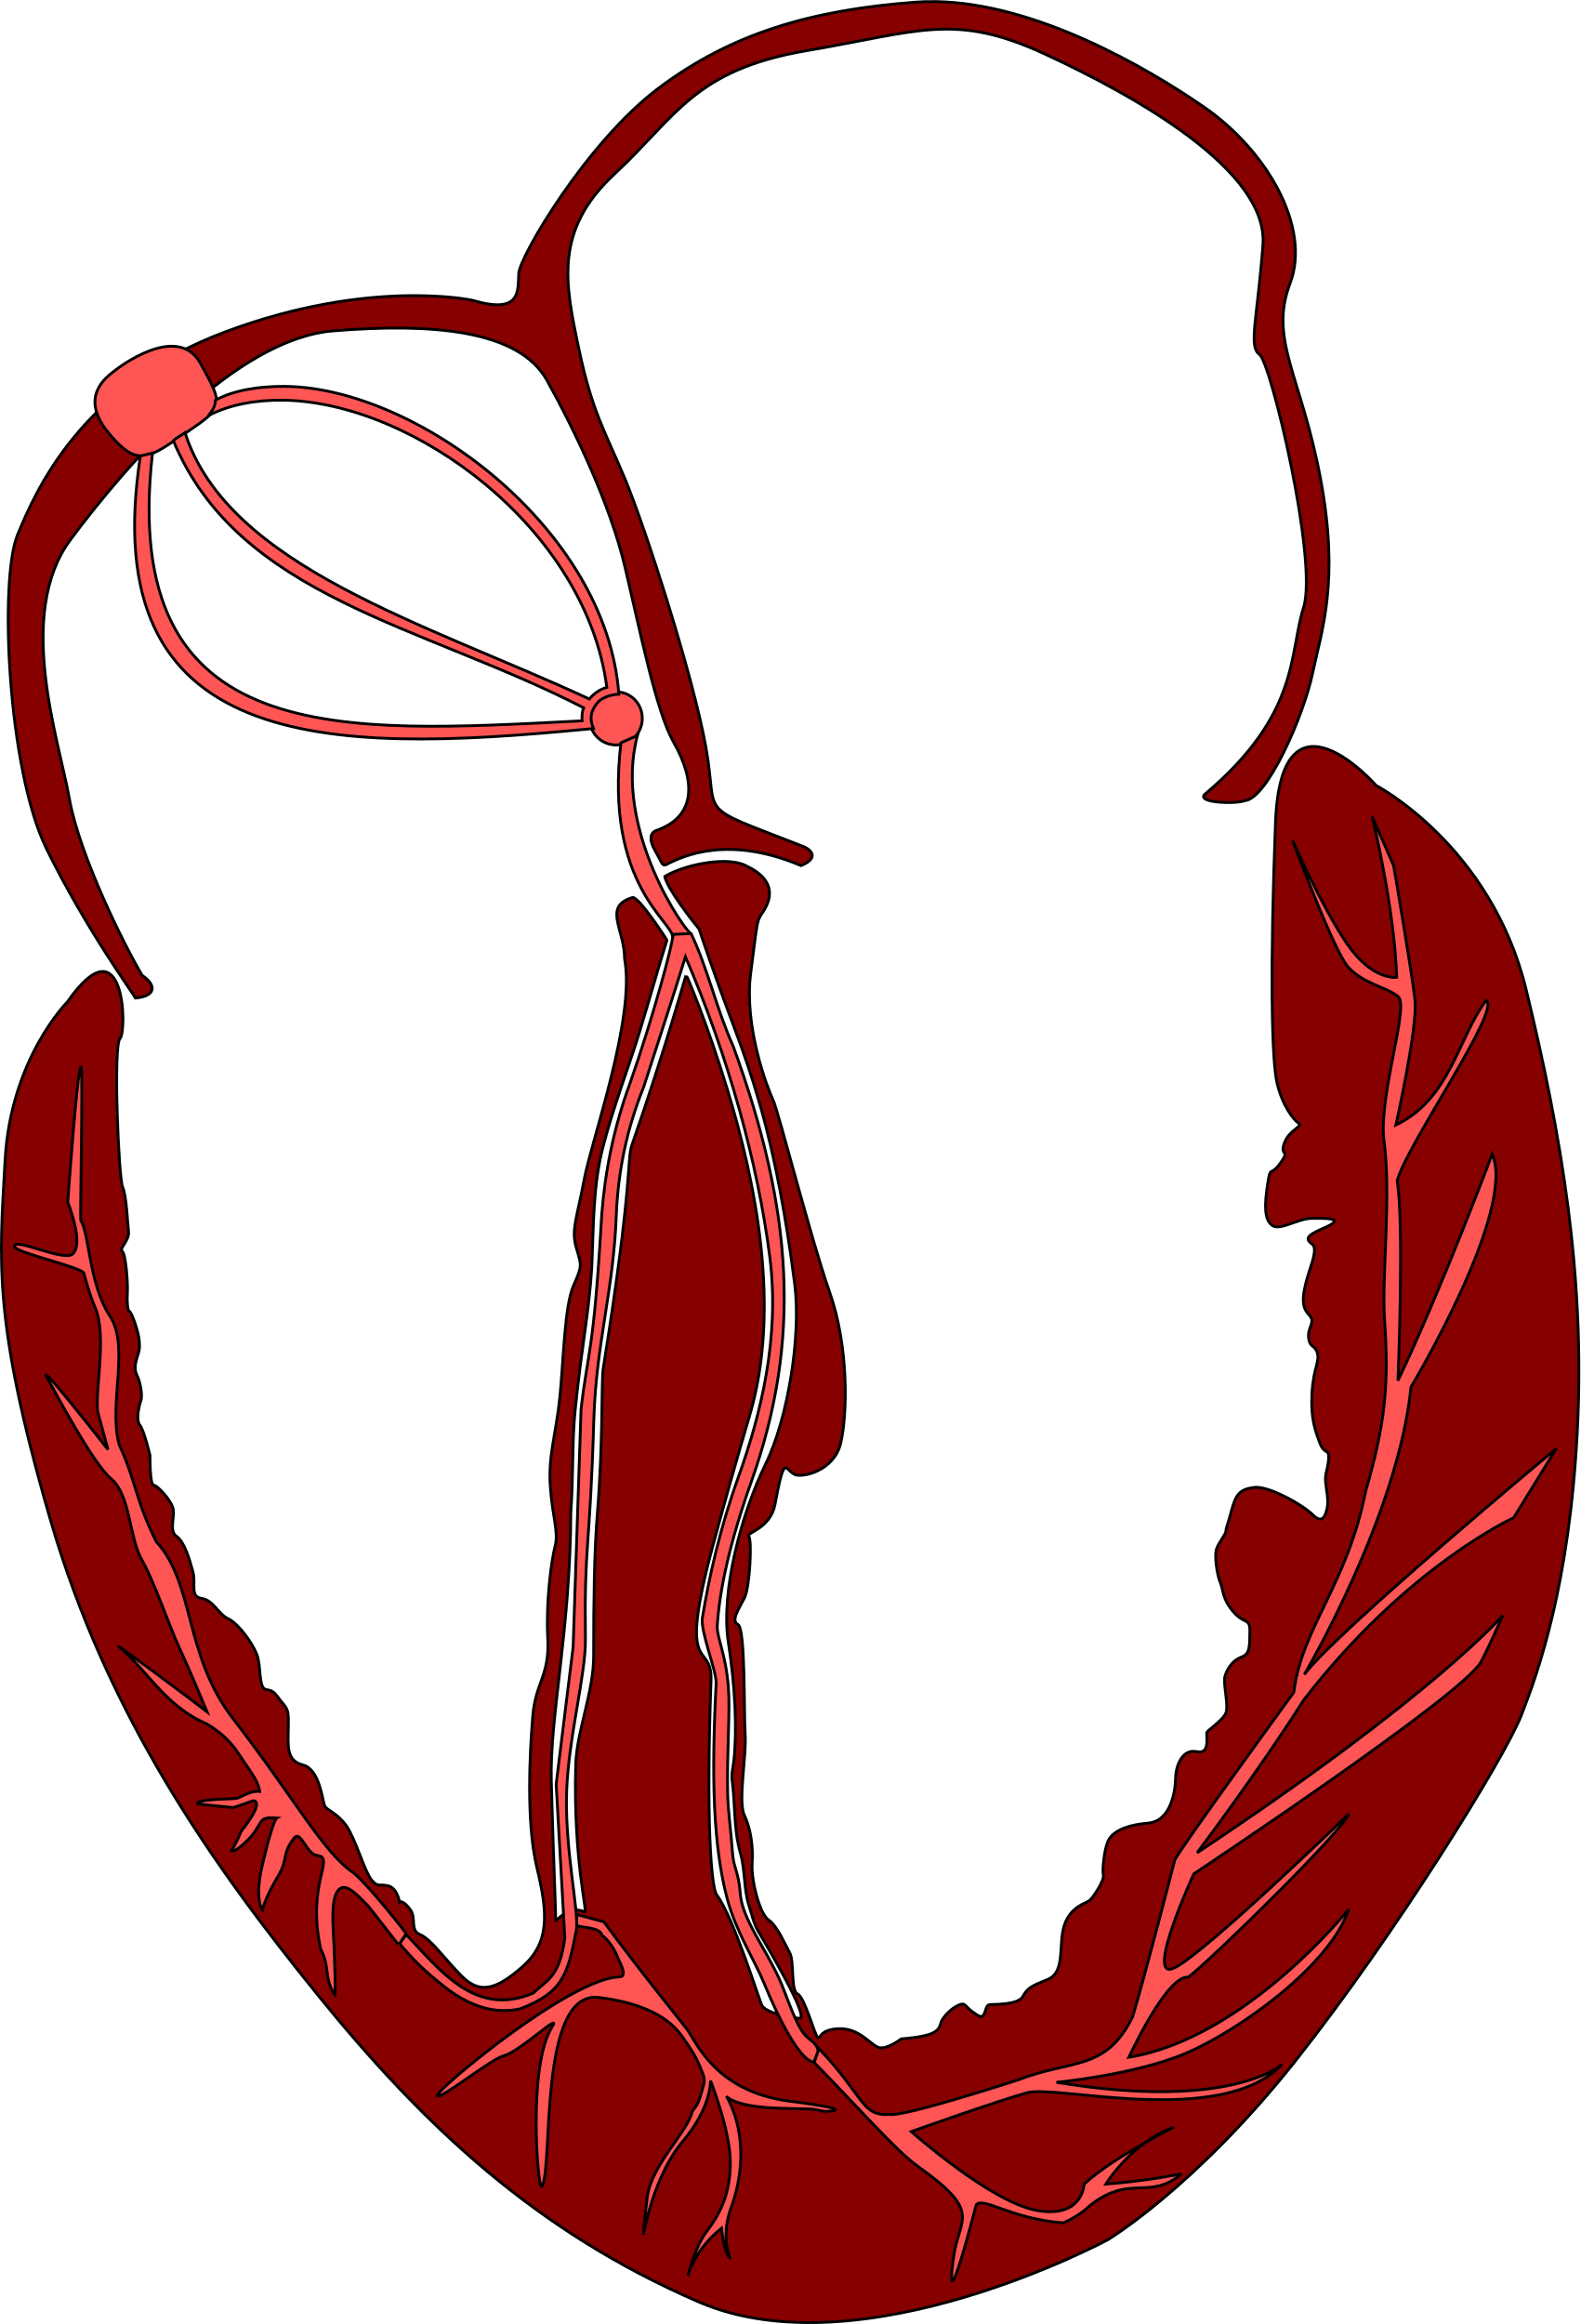
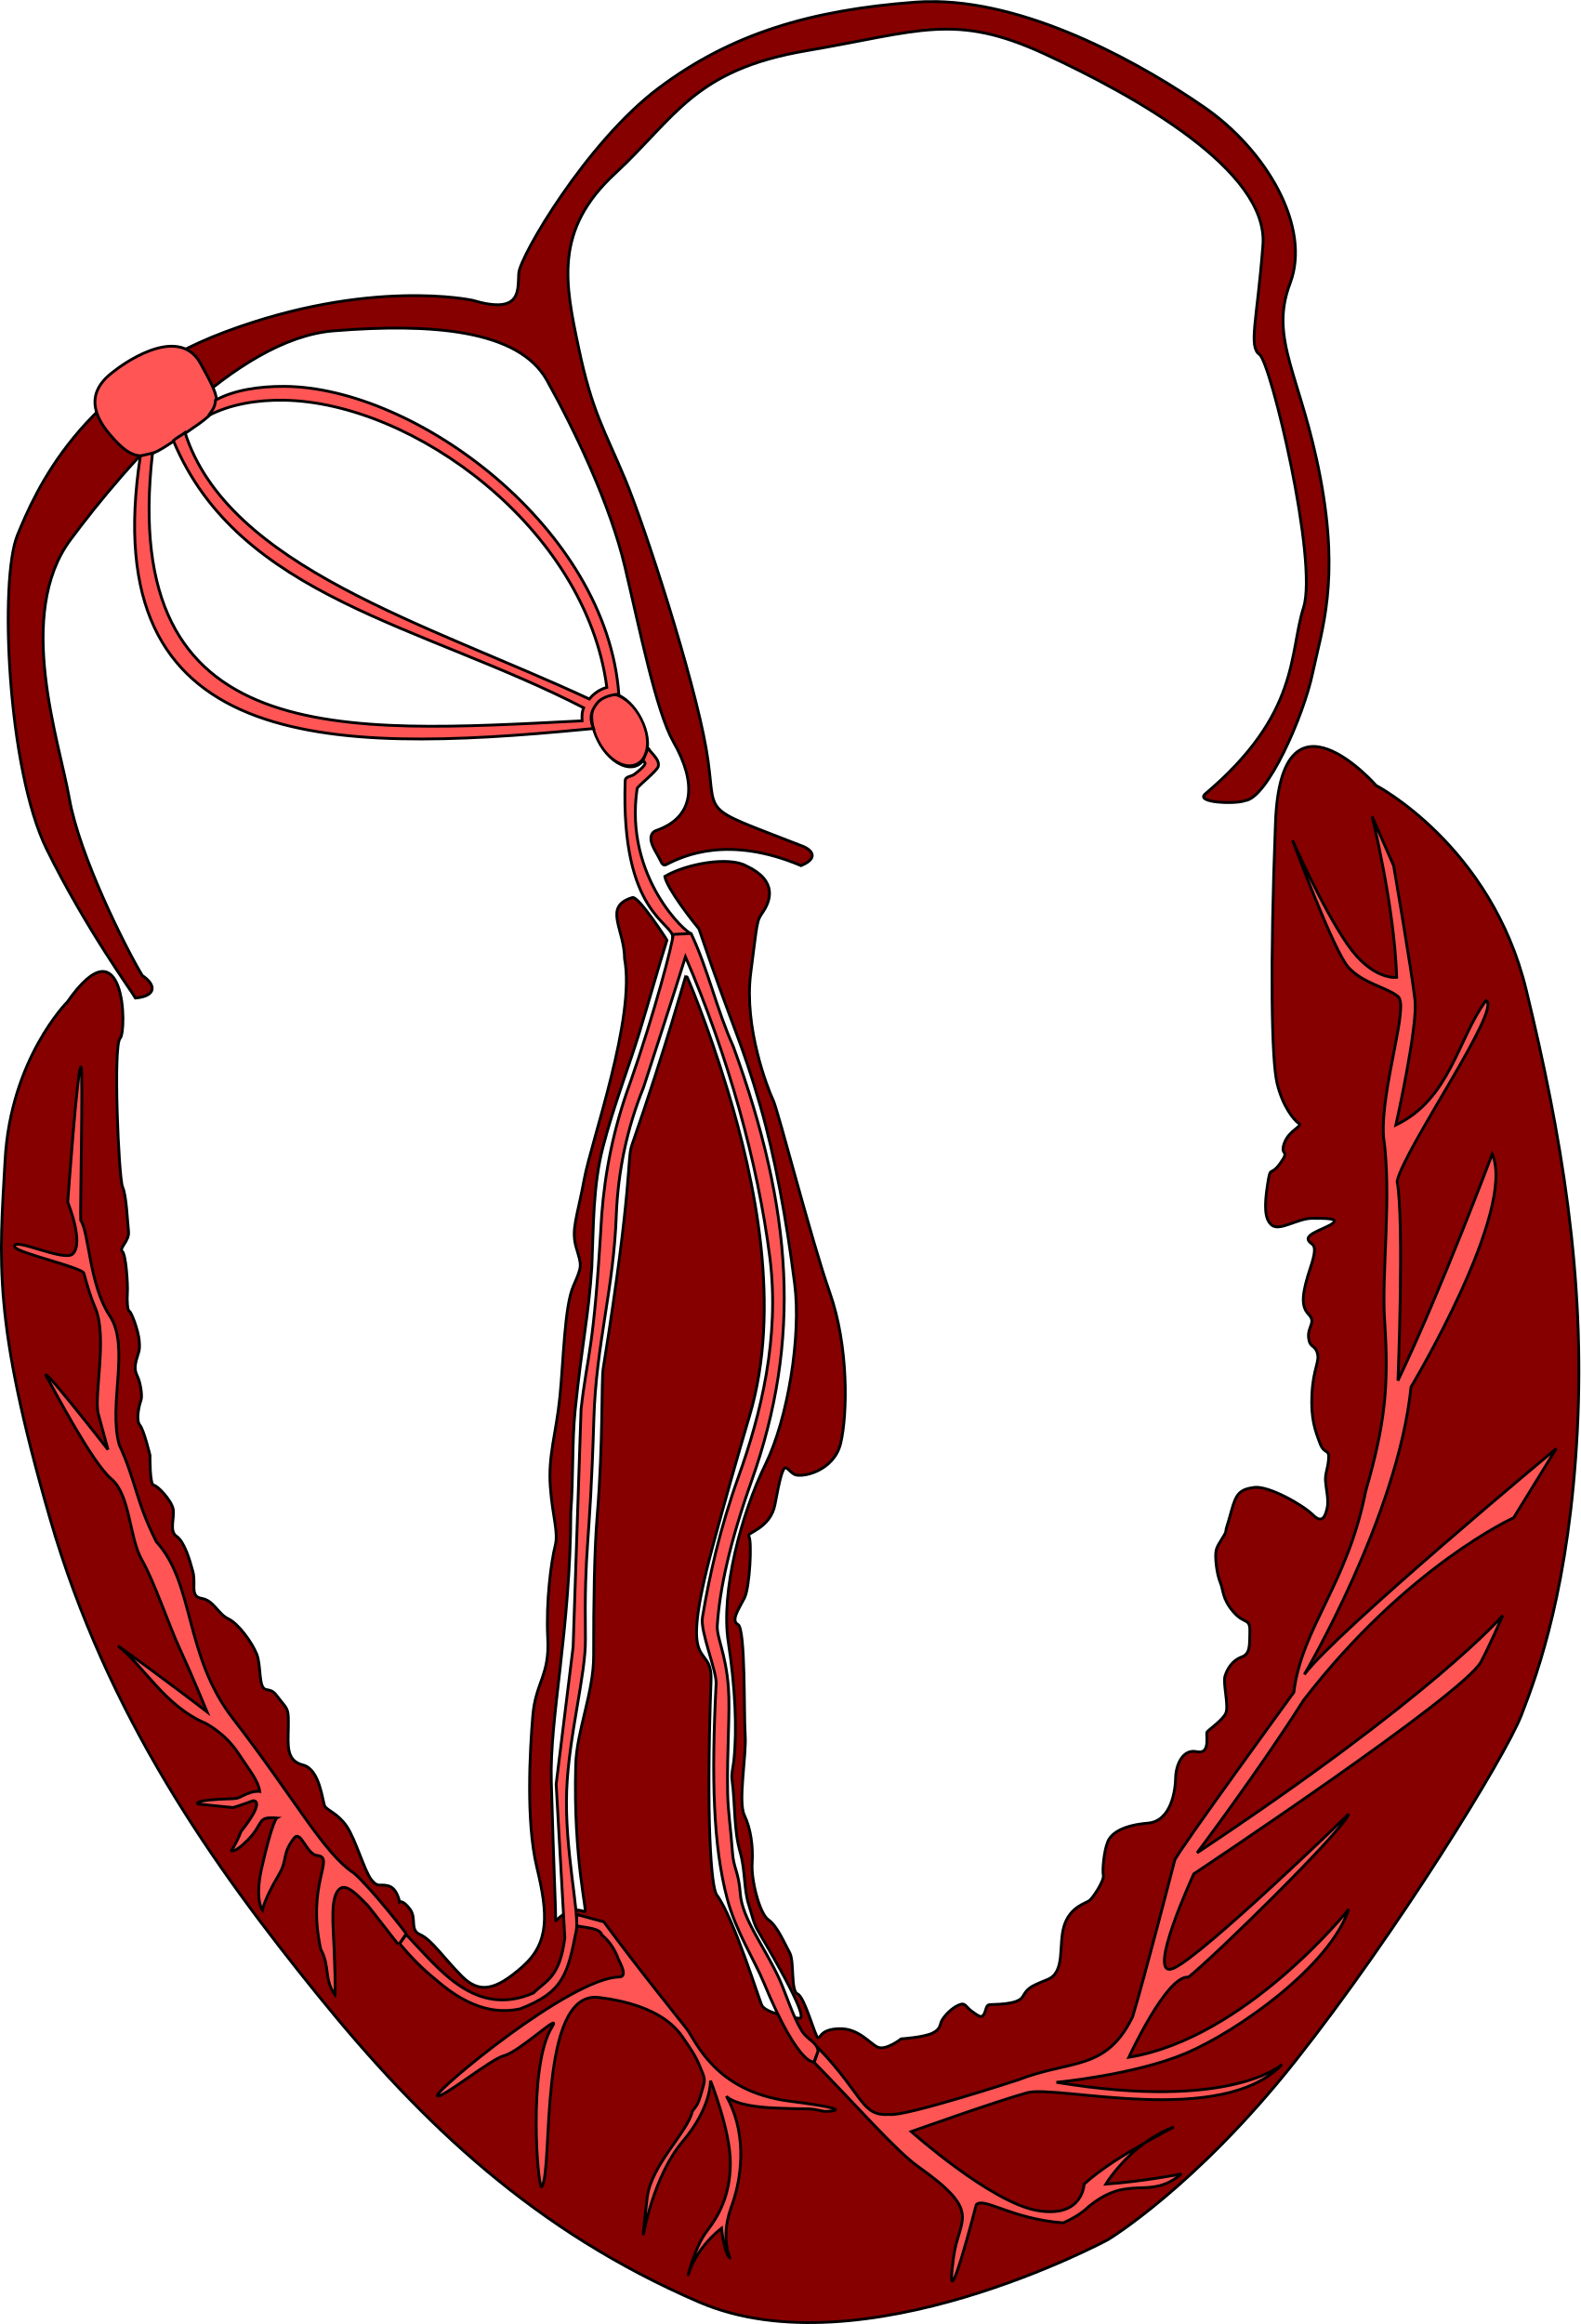
<svg xmlns="http://www.w3.org/2000/svg" id="svg2876" version="1.1" width="564.122" height="829.481">
  <defs id="defs2880">
    </defs>
-   <path style="fill:#ff5555;fill-opacity:1;stroke:#000000;stroke-width:1px;stroke-linecap:butt;stroke-linejoin:miter;stroke-opacity:1" id="atrioventricular_node" d="m 337.21,294.665 a 9.407,9.407 0 1 1 -18.813,0 9.407,9.407 0 1 1 18.813,0 z" transform="translate(-107.9316,-38.2684)">
+   <path style="fill:#ff5555;fill-opacity:1;stroke:#000000;stroke-width:1px;stroke-linecap:butt;stroke-linejoin:miter;stroke-opacity:1" id="atrioventricular_node" d="m 337.21,294.665 a 9.407,9.407 0 1 1 -18.813,0 9.407,9.407 0 1 1 18.813,0 z" transform="matrix(0.8166056,-0.4160813,0.666574,1.308225,-242.9202,11.38277)">
    </path>
  <path style="fill:#860000;fill-opacity:1;stroke:#000000;stroke-width:1px;stroke-linecap:butt;stroke-linejoin:miter;stroke-opacity:1" d="m 333.775,0.556 c -2.384,-0.032 -4.751,0.042 -7.094,0.219 -37.49,2.822 -65.701,11.275 -91.5,30.625 -25.799,19.35 -49.597,60.078 -50,66.125 -0.403,6.047 1.206,14.897 -16.531,9.656 0,0 -36.682,-8.068 -88.281,11.281 -51.599,19.35 -67.706,56.841 -74.156,72.562 -6.45,15.722 -3.64,83.472 10.469,112.094 14.109,28.621 30.874,51.493 31.681,53.105 7.363,-0.682 7.598,-4.561 2.406,-8.062 -6.047,-10.078 -22.396,-42.64 -26.024,-63.199 -3.628,-20.559 -19.346,-65.707 0.406,-92.312 19.753,-26.606 58.835,-71.741 93.906,-74.562 35.071,-2.822 66.141,-0.421 76.219,17.719 10.078,18.14 22.572,44.36 27.812,66.531 5.241,22.171 11.161,51.681 17.312,62.469 8.133,14.263 7.987,26.702 -6.136,31.619 -1.011,0.352 -1.994,1.27 -1.891,3.005 -0.045,2.279 2.804,6.327 2.924,6.848 0.63,0.853 0.982,3.108 2.572,2.291 6.223,-3.202 22.244,-10.523 48.093,0.394 7.673,-3.249 2.169,-6.345 0.771,-6.855 -39.102,-15.318 -30.212,-9.498 -34.646,-34.895 -4.434,-25.396 -21.744,-79.01 -29,-96.344 -7.256,-17.334 -11.694,-23.772 -16.531,-46.75 -4.837,-22.978 -8.862,-41.938 12.906,-62.094 21.768,-20.156 28.188,-37.085 68.5,-43.938 40.312,-6.853 52.813,-13.697 85.062,1.219 32.249,14.915 79.828,41.519 77.812,68.125 -2.016,26.606 -5.25,36.272 -1.219,39.094 4.031,2.822 20.959,73.785 15.719,90.312 -5.241,16.528 -1.201,37.879 -35.062,66.5 -3.82,3.211 10.777,3.757 14.125,2.438 8.062,-0.806 20.963,-30.244 24.188,-45.562 3.225,-15.318 9.665,-32.66 2.812,-69.344 -6.853,-36.684 -18.534,-49.563 -10.875,-69.719 7.659,-20.156 -8.485,-47.588 -30.656,-62.906 -20.786,-14.361 -60.339,-37.211 -96.094,-37.688 l 5e-5,-5e-5 z" id="atria">
    </path>
  <path style="fill:#ff5555;fill-opacity:1;stroke:#000000;stroke-width:1px;stroke-linecap:butt;stroke-linejoin:miter;stroke-opacity:1" d="m 41.442,131.934 c 0,0 21.869,-17.233 30.133,-2.217 8.264,15.016 8.465,15.52 -4.938,24.59 -13.404,9.07 -17.334,13.001 -27.815,0.302 -10.481,-12.698 -1.618,-19.58 2.62,-22.675 z" id="sinoatrial_node">
    </path>
  <path style="fill:#ff5555;fill-opacity:1;stroke:#000000;stroke-width:1px;stroke-linecap:butt;stroke-linejoin:miter;stroke-opacity:1" d="m 101.375,137.906 c -8.7,-0.032 -17.733,1.244 -24.444,4.916 -0.109,2.742 -1.51,4.023 -2.497,5.504 7.688,-4.007 17.237,-5.642 26.909,-5.482 46.242,0.764 107.868,45.756 115.281,102.5 -2.717,0.752 -4.672,2.265 -6.25,4.156 -0.004,-0.003 -0.028,-0.029 -0.031,-0.031 C 152.563,222.627 81.434,202.459 66.052,154.418 c -1.139,0.875 -3.245,1.936 -4.176,2.842 23.339,56.077 88.932,65.751 146.467,95.365 -0.537,1.332 -0.635,2.257 -0.562,4.656 C 122.108,261.598 42.369,268.033 54.438,161.719 L 50.112,162.75 C 33.827,268.426 116.454,269.209 208.75,260.312 l 3.125,-0.281 c -1.452,-3.373 -1.113,-6.04 1.188,-8.938 2.222,-2.948 7.157,-3.308 7.844,-3.312 C 216.612,188.534 148.356,138.076 101.375,137.906 z" id="internodal_fibres">
    </path>
-   <path style="fill:#ff5555;fill-opacity:1;stroke:#000000;stroke-width:1px;stroke-linecap:butt;stroke-linejoin:miter;stroke-opacity:1" d="m 221.665,265.118 c -6.013,50.914 18.972,63.976 18.474,69.56 l 6.505,-1.566 c -1.294,0.451 -28.099,-37.059 -19.085,-70.614 l -5.894,2.62 z" id="bundle_of_his">
+   <path style="fill:#ff5555;fill-opacity:1;stroke:#000000;stroke-width:1px;stroke-linecap:butt;stroke-linejoin:miter;stroke-opacity:1" d="m 229.526,271.467 c -0.218,0.261 1.123,0.438 0.662,1.338 -0.671,1.308 -2.781,2.764 -3.482,3.374 -1.348,1.171 -3.474,0.752 -3.535,2.539 -1.643,47.834 17.454,50.522 16.969,55.96 l 6.505,-1.566 c -1.218,0.424 -23.938,-19.795 -19.204,-51.686 0.107,-0.722 7.046,-6.194 7.522,-7.83 0.833,-2.862 -3.809,-5.616 -3.473,-6.866 l -1.964,4.737 z" id="bundle_of_his">
    </path>
  <path style="fill:#860000;stroke:#000000;stroke-width:1px;stroke-linecap:butt;stroke-linejoin:miter;stroke-opacity:1;fill-opacity:1" d="m 24.049,357.592 c 0,0 -20.238,20.238 -22.234,56.439 -1.995,36.201 -4.561,56.724 15.963,127.701 20.523,70.976 58.149,123.995 95.776,170.458 37.626,46.463 77.818,84.374 135.967,109.458 58.149,25.084 145.944,-22.234 145.944,-22.234 0,0 31.355,-18.813 66.986,-63.85 35.631,-45.037 74.682,-108.032 80.668,-123.425 5.986,-15.392 17.103,-46.177 19.953,-101.476 2.85,-55.299 -5.701,-105.752 -18.243,-157.345 -12.542,-51.593 -53.589,-72.972 -53.589,-72.972 0,0 -33.92,-38.766 -35.916,13.112 -1.995,51.878 -1.425,84.944 0.57,93.21 1.995,8.266 5.986,13.112 7.696,14.252 1.71,1.14 -3.421,2.28 -5.131,7.126 -1.71,4.846 2.28,1.995 -1.425,7.126 -3.706,5.131 -3.421,0.285 -4.561,7.696 -1.14,7.411 -1.14,12.542 1.71,14.537 2.85,1.995 9.121,-2.565 14.252,-2.565 5.131,0 9.407,0 7.411,1.71 -1.995,1.71 -9.692,3.706 -8.836,5.986 0.855,2.28 3.991,0.285 0.855,9.692 -3.136,9.407 -3.556,13.959 -0.734,16.882 2.822,2.923 -0.403,4.333 0,8.264 0.403,3.93 2.217,2.419 3.124,5.543 0.907,3.124 -1.411,5.341 -1.915,14.411 -0.504,9.07 1.209,13.404 2.822,17.737 1.612,4.333 3.426,1.814 3.124,5.644 -0.302,3.83 -1.31,5.14 -1.109,7.962 0.202,2.822 1.209,6.752 0.605,9.473 -0.605,2.721 -1.612,6.047 -5.14,2.519 -3.527,-3.527 -15.822,-10.481 -20.962,-9.776 -5.14,0.705 -6.45,2.318 -8.062,8.264 -1.612,5.946 -1.915,6.047 -2.016,7.357 -0.101,1.31 -2.822,4.333 -3.426,6.651 -0.605,2.318 0.202,8.768 1.411,11.59 1.209,2.822 0.605,5.744 4.636,10.481 4.031,4.737 6.047,2.016 5.946,7.155 -0.101,5.14 0.101,7.962 -3.023,9.07 -3.124,1.109 -5.039,4.132 -5.845,6.752 -0.806,2.62 1.411,10.582 0.302,13.202 -1.109,2.62 -6.349,6.047 -6.752,6.853 -0.403,0.806 1.411,8.062 -3.628,6.954 -5.039,-1.109 -7.458,4.737 -7.558,9.372 -0.101,4.636 -1.612,15.419 -9.876,16.125 -8.264,0.705 -12.9,3.225 -14.311,6.551 -1.411,3.326 -2.016,10.38 -1.612,12.093 0.403,1.713 -3.628,7.962 -4.938,8.969 -1.31,1.008 -6.954,2.217 -9.07,9.07 -2.116,6.853 0.605,16.528 -5.946,19.148 -6.551,2.62 -7.055,3.124 -8.869,6.148 -1.814,3.023 -10.683,2.62 -11.892,2.822 -1.209,0.202 -1.109,2.016 -1.915,3.426 -0.806,1.411 -1.713,0.806 -4.233,-1.008 -2.519,-1.814 -2.318,-3.426 -4.938,-2.217 -2.62,1.209 -4.837,3.729 -5.744,5.241 -0.907,1.512 -0.302,3.225 -3.527,4.737 -3.225,1.512 -11.086,2.016 -11.086,2.016 0,0 -5.543,4.333 -8.465,2.923 -2.923,-1.411 -6.752,-6.752 -13.706,-6.551 -6.954,0.202 -6.551,3.628 -7.558,3.225 -1.008,-0.403 -4.737,-14.613 -7.256,-15.621 -2.519,-1.008 -1.109,-11.69 -2.822,-14.714 -1.713,-3.023 -4.342,-9.517 -7.566,-11.734 -3.225,-2.217 -6.24,-14.368 -5.837,-20.213 0.403,-5.845 -0.472,-12.337 -2.79,-17.174 -2.318,-4.837 0.806,-21.164 0.302,-28.621 -0.504,-7.458 0.157,-37.994 -2.564,-39.405 -2.721,-1.411 0.416,-5.703 2.331,-9.532 1.915,-3.83 2.721,-20.76 1.512,-21.97 -1.209,-1.209 7.76,-2.62 9.372,-11.388 1.612,-8.768 2.721,-13.101 3.729,-13.001 1.008,0.101 0.806,0.705 3.023,2.217 2.217,1.512 14.311,-0.705 16.729,-11.186 2.419,-10.481 2.822,-34.466 -3.93,-53.614 -6.752,-19.148 -18.335,-64.742 -20.249,-68.773 -1.915,-4.031 -10.488,-25.959 -7.969,-45.309 2.519,-19.35 2.016,-18.241 4.434,-21.869 2.419,-3.628 5.489,-11.017 -6.066,-16.359 -6.179,-3.423 -21.213,-0.839 -29.046,3.774 0.71,4.265 10.158,16.31 12.198,18.725 11.967,35.397 15.181,39.843 21.89,63.166 5.258,18.28 9.265,40.079 12.282,63.619 2.367,18.463 -2.414,47.959 -10.418,64.301 -8.64,17.64 -16.039,45.56 -13.289,63.413 2.457,15.946 3.213,31.054 1.969,42.536 -0.246,2.275 -0.926,4.509 -0.633,6.664 1.244,9.135 0.531,17.567 2.93,25.96 1.883,6.587 1.193,13.025 3.111,18.893 1.038,3.175 1.641,6.387 3.17,8.97 17.377,29.344 15.833,31.099 15.024,31.289 -0.558,0.131 -11.437,-1.361 -13.489,-4.42 -0.853,-1.272 -9.979,-31.312 -16.204,-39.593 -1.941,-2.582 -3.881,-25.977 -2.038,-76.466 0.544,-14.908 -12.312,0.102 0.625,-48.028 4.025,-14.976 8.641,-31.371 13.119,-46.456 11.494,-38.721 1.964,-84.093 -7.783,-116.148 -7.494,-24.646 -14.767,-41.42 -14.85,-41.248 -0.382,0.794 -7.057,25.35 -19.385,60.794 -1.752,5.037 0.421,13.239 -10.218,79.65 -0.695,4.336 0.04,26.088 -2.146,52.574 -1.001,12.127 -1.299,31.172 -1.263,49.891 0.026,13.274 -6.073,26.781 -6.404,39.056 -0.924,34.278 4.448,52.952 3.176,52.398 -5.901,-2.565 -10.319,3.632 -10.314,3.215 0.042,-3.641 -0.716,-18.545 -1.575,-49.759 -0.631,-22.924 6.814,-53.66 6.973,-96.294 0.911,-11.279 0.402,-25.068 1.531,-36.074 2.562,-24.971 4.779,-33.412 5.962,-51.212 0.63,-14.436 0.378,-28.863 3.955,-42.719 3.828,-14.831 9.082,-28.171 13.001,-40.908 3.599,-11.697 6.9,-23.721 9.858,-33.021 0.038,-0.119 -10.15,-15.903 -12.344,-15.229 -10.599,3.256 -2.821,11.155 -2.769,21.925 3.964,20.953 -11.892,64.902 -14.411,78.608 -2.519,13.706 -4.759,17.892 -2.844,24.442 1.915,6.551 2.217,6.248 -1.008,13.605 -3.225,7.357 -3.527,26.606 -4.837,39.606 -1.31,13 -4.233,20.962 -3.426,32.048 0.806,11.086 3.023,16.225 1.713,21.264 -1.31,5.039 -3.326,19.652 -2.62,32.955 0.705,13.303 -4.333,15.52 -5.341,27.613 -1.008,12.093 -2.526,37.632 1.465,54.165 3.991,16.533 4.561,26.794 -5.131,35.346 -9.692,8.551 -15.393,9.692 -21.664,3.421 -6.271,-6.271 -10.832,-13.112 -14.822,-14.822 -3.991,-1.71 -1.14,-5.701 -3.706,-9.121 -2.565,-3.421 -3.706,-2.565 -3.706,-2.565 0,0 -0.811,-4.947 -4.036,-5.753 -3.225,-0.806 -3.628,0.806 -6.047,-2.217 -2.419,-3.023 -5.644,-14.512 -8.869,-19.148 -3.225,-4.636 -6.954,-5.543 -7.76,-7.155 -0.806,-1.612 -1.713,-13.101 -7.76,-14.613 -6.047,-1.512 -5.341,-6.954 -5.241,-13.202 0.101,-6.248 0,-6.45 -2.419,-9.372 -2.419,-2.923 -2.519,-3.93 -5.442,-4.333 -2.923,-0.403 -1.713,-8.465 -3.426,-12.698 -1.713,-4.233 -6.551,-10.884 -10.179,-12.597 -3.628,-1.713 -5.14,-6.551 -9.473,-7.256 -4.333,-0.705 -1.915,-5.039 -3.124,-9.574 -1.209,-4.535 -3.124,-10.783 -5.845,-12.597 -2.721,-1.814 -0.605,-6.752 -1.209,-9.776 -0.605,-3.023 -5.543,-8.365 -6.954,-8.465 -1.411,-0.101 -1.31,-10.683 -1.31,-10.683 0,0 -2.116,-8.969 -3.628,-10.783 -1.512,-1.814 -0.202,-7.155 0.403,-8.768 0.605,-1.612 -0.202,-6.349 -1.109,-8.264 -0.907,-1.915 -1.31,-3.225 -0.504,-6.248 0.806,-3.023 1.31,-3.023 1.008,-6.752 -0.302,-3.729 -2.822,-10.38 -3.527,-10.582 -0.705,-0.202 -0.907,-3.93 -0.705,-6.752 0.202,-2.822 -0.504,-13.504 -1.814,-14.613 -1.31,-1.109 2.62,-3.729 2.217,-7.155 -0.403,-3.426 -0.705,-12.698 -2.116,-15.822 -1.411,-3.124 -3.426,-50.591 -0.907,-53.01 2.519,-2.419 1.915,-42.73 -18.803,-13.056 z" id="ventricles">
    </path>
  <path style="fill:#ff5555;stroke:#000000;stroke-width:1px;stroke-linecap:butt;stroke-linejoin:miter;stroke-opacity:1;fill-opacity:1" d="m 240.303,333.493 c -0.158,3.315 -6.769,28.401 -15.267,52.746 -6.004,16.317 -9.057,31.979 -10.229,47.222 -2.906,50.313 -4.954,48.287 -7.384,69.54 l -2.833,84.833 -6.054,48.956 3.091,54.809 c -1.778,14.414 -6.913,15.406 -11.208,19.751 -20.852,8.983 -33.603,-8.566 -45.408,-20.838 l -2.361,3.195 c 5.258,6.29 9.053,9.799 15.212,14.78 12.684,10.257 22.29,9.654 27.774,8.523 15.407,-5.909 16.992,-12.222 20.094,-28.029 1.171,-5.967 -4.211,-28.778 -3.444,-49.775 0.706,-19.343 6.845,-41.613 6.695,-54.024 -0.427,-35.337 1.53,-29.932 3.013,-78.758 0.819,-26.969 7.109,-46.295 8.02,-72.959 0.64,-15.392 3.719,-30.54 9.732,-45.394 4.781,-14.919 10.166,-31.134 14.947,-46.564 15.246,35.318 25.84,73.616 30.116,107.223 3.652,28.704 -3.279,56.315 -11.132,78.187 -6.822,19.001 -10.444,35.663 -12.926,50.387 -0.846,5.017 5.121,19.051 4.887,23.635 -1.719,33.721 -1.069,57.703 3.938,76.68 3.079,11.67 9.804,22.094 12.952,29.707 13.405,32.417 18.86,28.503 18.121,28.428 l 1.411,-3.628 c -0.464,-3.466 -3.686,-3.804 -5.923,-7.409 -3.113,-5.015 -5.641,-13.334 -7.93,-18.359 -5.268,-11.566 -13.27,-21.44 -13.941,-30.468 -0.599,-8.059 -2.399,-8.88 -2.807,-14.896 -0.534,-7.887 -1.593,-14.424 -1.713,-21.188 -0.274,-15.489 0.951,-28.736 0.262,-37.669 -0.941,-12.183 -4.223,-17.661 -3.948,-21.992 0.811,-12.77 4.443,-29.624 12.169,-51.383 17.918,-50.467 14.945,-96.61 -6.531,-155.436 -5.878,-12.987 -8.904,-27.305 -14.988,-40.121 l -6.403,0.286 z" id="bundle_branches">
    </path>
  <path style="fill:#ff5555;fill-opacity:1;stroke:#000000;stroke-width:1px;stroke-linecap:butt;stroke-linejoin:miter;stroke-opacity:1" d="m 290.648,736.138 c 15.308,15.579 29.169,31.525 37.108,37.148 23.299,16.508 14.483,18.259 12.638,32.417 -3.658,26.849 8.116,-18.82 8.116,-18.82 2.778,-2.778 12.341,5.017 30.965,6.507 0,0 5.368,-2.066 9.455,-6.058 14.554,-11.648 21.161,-1.694 32.813,-11.406 0,0 -13.406,2.661 -27,3.625 0,0 4.909,-8.144 13.875,-14.688 -7.085,4.007 -15.572,9.184 -21.625,14.688 0,0 -0.337,12.32 -16.841,9.406 -16.5,-2.91 -44.858,-28.158 -44.858,-28.158 0,0 30.74,-10.952 41.42,-13.873 10.676,-2.914 69.369,12.602 90.926,-10.096 0,0 -18.099,16.683 -80.512,6.384 0,0 27.685,-2.57 46.128,-10.336 18.435,-7.777 51.431,-31.049 58.219,-51.438 0,0 -36.762,46.061 -78.503,52.848 0,0 13.516,-29.444 21.253,-28.598 8.73,-6.787 55.319,-52.419 57.25,-58.25 0,0 -51.725,50.17 -62.405,55.019 -10.676,4.849 7.092,-33.644 7.092,-33.644 0,0 96.251,-63.925 102.538,-75.703 3.002,-5.624 7.75,-16.531 7.75,-16.531 0,0 -24.081,28.281 -109.117,84.732 0,0 22.702,-30.201 37.993,-54.454 36.947,-47.904 75.02,-65.153 75.02,-65.153 l 15.219,-24.706 c 0,0 -78.298,65.126 -89.953,80.655 0,0 33.529,-56.856 38.083,-102.615 0,0 37.795,-62.97 28.99,-83.134 0,0 -18.017,48.141 -33.647,80.852 0,0 2.297,-57.072 -0.301,-71.172 2.751,-11.949 37.754,-62.043 31.718,-64.457 -9.972,13.36 -12.724,35.109 -32.157,44.414 0,0 7.854,-35.027 6.823,-44.529 -1.016,-9.502 -7.63,-48.048 -7.63,-48.048 l -7.678,-17.536 c 0,0 7.899,31.615 8.776,57.396 0,0 -8.588,1.294 -17.625,-11.812 -9.034,-13.106 -19.556,-37.112 -19.556,-37.112 0,0 14.686,39.618 19.963,45.393 5.28,5.771 13.684,7.063 17.711,10.393 4.02,3.334 -6.242,32.814 -5.212,49.93 3.03,21.103 -0.748,48.925 0.407,65.862 1.584,23.22 0.149,36.849 -6.748,60.697 -6.601,33.547 -22.77,48.556 -25.676,71.862 0,0 -41.526,56.994 -42.501,59.9 0,0 -11.027,42.836 -15.033,55.892 -9.576,19.563 -21.974,15.146 -41.009,22.567 0,0 -40.356,13.185 -45.748,12.292 -10.172,0.675 -8.981,-6.416 -25.189,-23.453 l -1.722,4.897 z m 128.376,23.039 c -3.886,1.454 -7.34,3.441 -10.344,5.625 5.344,-3.019 10.344,-5.625 10.344,-5.625 z" id="purkinje_fibres3">
    </path>
  <path style="fill:#ff5555;fill-opacity:1;stroke:#000000;stroke-width:1px;stroke-linecap:butt;stroke-linejoin:miter;stroke-opacity:1" d="m 126.38,668.587 c -10.831,-7.089 -20.719,-26.042 -43.259,-55.238 -17.462,-22.62 -13.544,-48.068 -27.326,-63.083 -7.523,-15.022 -7.192,-21.565 -13.235,-34.591 -4.014,-14.442 4.006,-35.165 -3.454,-46.145 -7.247,-11.028 -7.245,-29.412 -10.296,-33.994 -0.219,-1.954 0.862,-53.108 0.162,-54.645 -1.161,-2.548 -4.797,48.188 -4.797,48.188 0,0 5.993,14.634 1.754,18.502 -3.148,2.873 -21.596,-6.277 -20.696,-2.583 0.513,2.106 24.143,7.372 24.702,9.438 1.288,4.759 2.667,9.18 3.998,12.194 4.59,10.395 -0.561,31.726 1.162,38.077 1.721,6.358 3.456,12.697 3.456,12.697 0,0 -27.362,-35.019 -21.252,-24.835 1.319,2.197 15.508,29.475 22.398,35.246 6.886,5.78 6.344,20.844 10.941,28.926 4.586,8.093 9.584,23.224 13.609,31.89 4.016,8.657 9.691,22.395 9.691,22.395 0,0 -15.428,-11.898 -31.843,-23.619 9.645,7.713 16.829,21.534 31.27,27.653 0,0 6.881,3.467 11.476,10.391 4.59,6.938 7.318,10.038 7.873,13.942 0,0 -1.473,-0.223 -3.48,0.471 -3.581,1.238 -3.457,2.062 -6.284,2.136 -14.818,0.397 -12.285,1.87 -12.285,1.87 0,0 7.727,0.826 12.519,1.283 1.297,-0.301 7.161,-2.439 7.161,-2.439 0,0 4.842,-0.526 -4.336,11.013 -1.531,4.098 -3.395,6.794 -3.395,6.794 0,0 1.03,1.053 5.764,-3.71 6.098,-6.135 2.977,-8.518 10.435,-7.936 0,0 -1.575,0.83 -5.595,18.727 -2.204,10.854 0.448,14.167 0.448,14.167 0,0 0.687,-3.944 5.852,-12.601 3.293,-5.521 0.999,-7.265 5.394,-13.043 2.506,-3.297 4.378,5.693 8.316,6.135 6.653,0.745 -3.903,9.742 1.26,33.428 3.456,6.437 1.039,10.496 5.094,16.345 0,0 0.282,-1.691 -0.292,-16.126 -0.348,-8.756 -1.608,-19.517 2.255,-21.936 2.506,-1.57 6.441,2.833 9.678,6.074 0.758,0.759 11.078,14.33 11.116,14.069 l 2.657,-3.924 c -0.073,-0.32 -12.457,-16.22 -18.612,-21.601 z" id="purkinje_fibres1">
    </path>
  <path style="fill:#ff5555;fill-opacity:1;stroke:#000000;stroke-width:1px;stroke-linecap:butt;stroke-linejoin:miter;stroke-opacity:1" d="m 214.883,690.688 c 0,0 3.447,2.402 5.571,7.802 -0.118,0.452 4.231,7.067 0.639,7.126 -17.488,0.287 -66.143,40.888 -64.987,42.412 1.112,1.465 19.117,-13.117 23.715,-14.273 5.811,-1.461 20.973,-16.162 17.273,-10.336 -8.921,14.049 -5.012,58.998 -3.685,57.044 4.223,-6.218 -1.579,-70.189 20.35,-67.532 22.468,2.722 28.428,11.928 30.32,14.729 1.651,2.442 4.275,5.989 5.803,10.009 1.063,2.795 2.009,3.862 1.287,6.517 -2.223,8.186 -2.365,6.851 -4.062,9.454 -1.553,7.278 -14.651,19.057 -16.064,30.659 -1.412,11.606 -1.412,13.446 -1.412,13.446 0,0 3.649,-21.143 14.027,-33.36 10.373,-12.215 9.982,-21.743 9.982,-21.743 0,0 7.074,17.714 7.074,29.311 0,11.604 -4.181,18.974 -8.425,24.475 -4.245,5.494 -6.725,15.904 -6.725,15.904 0,0 2.09,-9.115 11.993,-17.044 0,0 0.737,7.796 2.626,10.242 1.886,2.446 -3.838,-4.987 0.881,-17.81 4.713,-12.821 4.827,-27.99 -1.776,-39.592 0,0 2.369,3.66 17.458,4.266 15.093,0.618 10.797,-0.166 17.671,1.219 0,0 14.366,-0.245 -12.479,-3.656 -26.85,-3.409 -33.533,-21.588 -36.832,-25.861 -2.144,-2.779 -17.249,-21.383 -29.546,-38.147 l -9.721,-2.62 0.054,4.031 c 3.288,0.737 8.381,0.756 8.989,3.328 l 2e-5,0 z" id="purkinje_fibres2">
    </path>
</svg>
